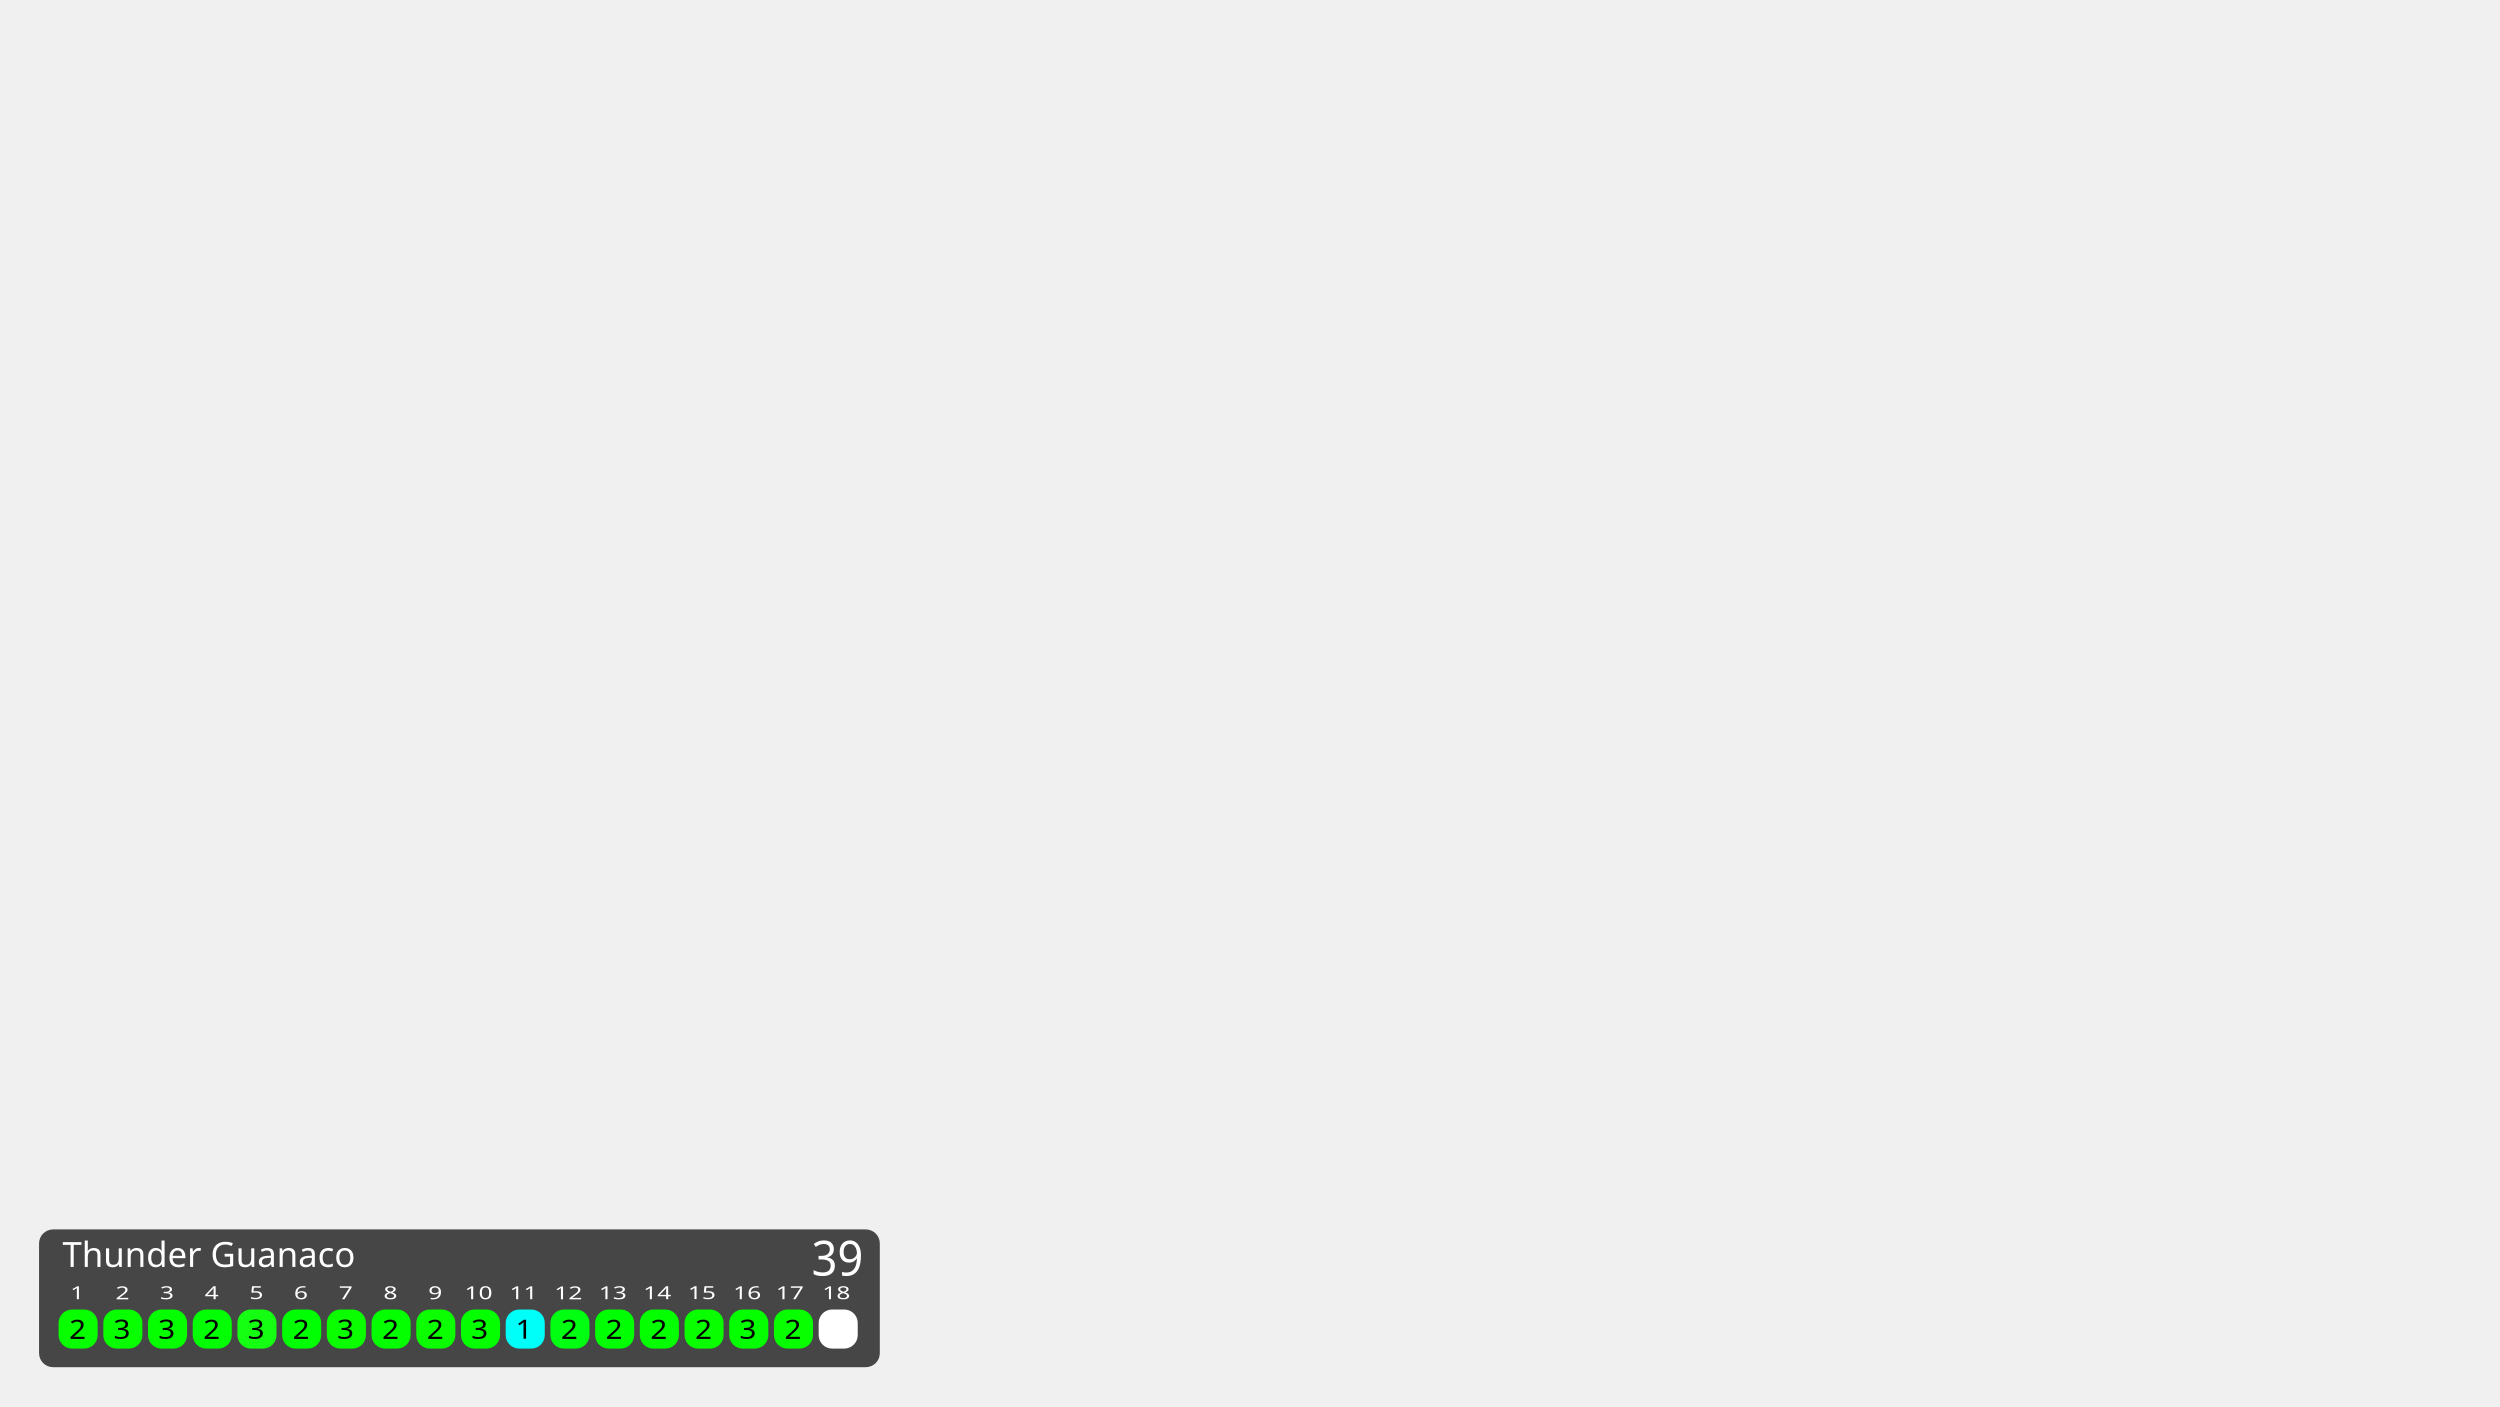
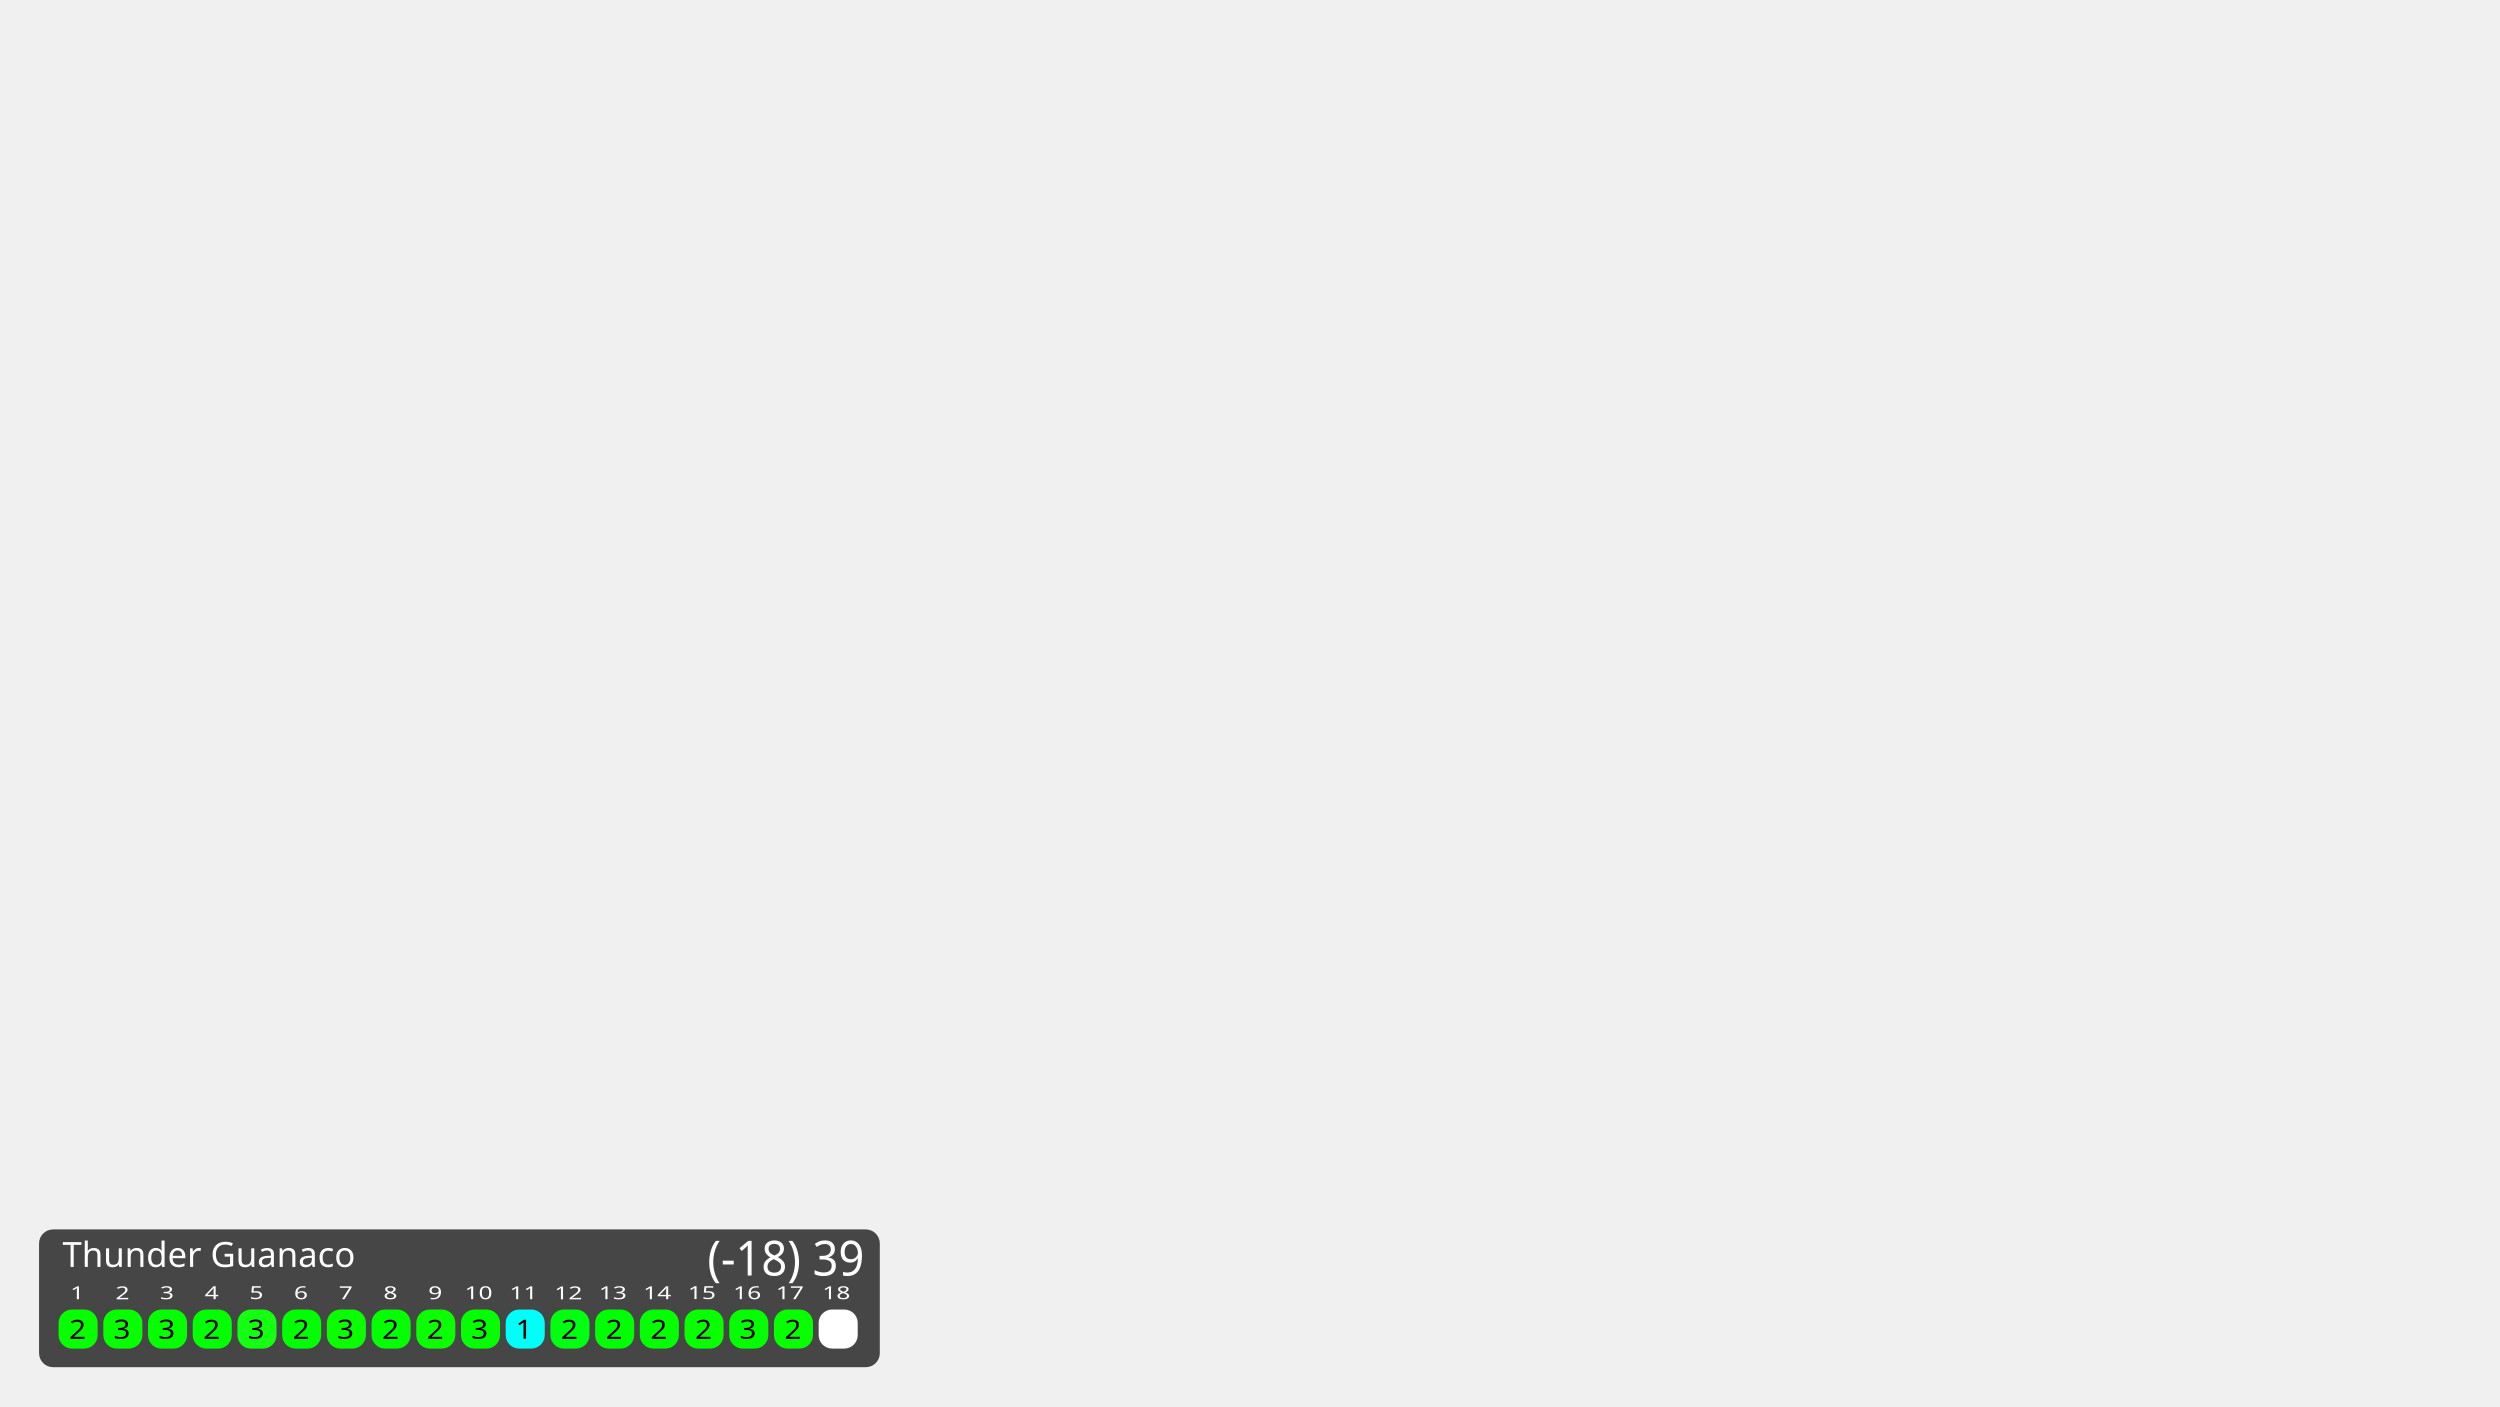
<svg xmlns="http://www.w3.org/2000/svg" width="1920px" height="1080px" viewBox="0 0 1920 1080" version="1.1" id="SVGRoot">
  <defs id="defs815" />
  <g id="layer1">
    <rect style="opacity:1;fill:#000000;fill-opacity:0.71;stroke:none;stroke-width:7.395;stroke-linejoin:bevel;stroke-miterlimit:4;stroke-dasharray:none;stroke-opacity:0.049" id="rect2470" width="645.696" height="105.8" x="30" y="944.2" ry="10.763" />
-     <text xml:space="preserve" style="font-style:normal;font-weight:normal;font-size:35.98px;line-height:1.25;font-family:sans-serif;letter-spacing:0px;word-spacing:0px;fill:#000000;fill-opacity:1;stroke:none;stroke-width:0.899" x="645.789" y="945.486" id="text2486" transform="scale(0.9651485,1.03611)">
-       <tspan id="tspan2484" x="645.789" y="945.486" style="font-style:normal;font-variant:normal;font-weight:normal;font-stretch:normal;font-family:'Noto Sans';-inkscape-font-specification:'Noto Sans';fill:#ffffff;fill-opacity:1;stroke-width:0.899">39</tspan>
+     <text xml:space="preserve" style="font-style:normal;font-weight:normal;font-size:35.98px;line-height:1.25;font-family:sans-serif;letter-spacing:0px;word-spacing:0px;fill:#000000;fill-opacity:1;stroke:none;stroke-width:0.899" x="562.901" y="945.486" id="text2486" transform="scale(0.9651485,1.03611)">
+       <tspan id="tspan2484" x="562.901" y="945.486" style="font-style:normal;font-variant:normal;font-weight:normal;font-stretch:normal;font-family:'Noto Sans';-inkscape-font-specification:'Noto Sans';fill:#ffffff;fill-opacity:1;stroke-width:0.899">(-18) 39</tspan>
    </text>
    <rect style="opacity:1;fill:#07ff00;fill-opacity:1;stroke:none;stroke-width:1.971;stroke-linejoin:bevel;stroke-miterlimit:4;stroke-dasharray:none;stroke-opacity:0.049" id="rect2492" width="30" height="30" x="45" y="1005.707" ry="10.357" />
    <rect style="opacity:1;fill:#07ff00;fill-opacity:1;stroke:none;stroke-width:1.971;stroke-linejoin:bevel;stroke-miterlimit:4;stroke-dasharray:none;stroke-opacity:0.049" id="rect2492-3" width="30" height="30" x="79.337" y="1005.707" ry="10.357" />
    <rect style="opacity:1;fill:#05ff00;fill-opacity:1;stroke:none;stroke-width:1.971;stroke-linejoin:bevel;stroke-miterlimit:4;stroke-dasharray:none;stroke-opacity:0.049" id="rect2492-5" width="30" height="30" x="113.675" y="1005.707" ry="10.357" />
    <rect style="opacity:1;fill:#02ff03;fill-opacity:1;stroke:none;stroke-width:1.971;stroke-linejoin:bevel;stroke-miterlimit:4;stroke-dasharray:none;stroke-opacity:0.049" id="rect2492-3-3" width="30" height="30" x="148.012" y="1005.707" ry="10.357" />
    <rect style="opacity:1;fill:#15ff13;fill-opacity:1;stroke:none;stroke-width:1.971;stroke-linejoin:bevel;stroke-miterlimit:4;stroke-dasharray:none;stroke-opacity:0.049" id="rect2492-56" width="30" height="30" x="182.349" y="1005.707" ry="10.357" />
    <rect style="opacity:1;fill:#00ff02;fill-opacity:1;stroke:none;stroke-width:1.971;stroke-linejoin:bevel;stroke-miterlimit:4;stroke-dasharray:none;stroke-opacity:0.049" id="rect2492-3-2" width="30" height="30" x="216.687" y="1005.707" ry="10.357" />
    <rect style="opacity:1;fill:#0afe00;fill-opacity:1;stroke:none;stroke-width:1.971;stroke-linejoin:bevel;stroke-miterlimit:4;stroke-dasharray:none;stroke-opacity:0.049" id="rect2492-5-9" width="30" height="30" x="251.024" y="1005.707" ry="10.357" />
    <rect style="opacity:1;fill:#03ff00;fill-opacity:1;stroke:none;stroke-width:1.971;stroke-linejoin:bevel;stroke-miterlimit:4;stroke-dasharray:none;stroke-opacity:0.049" id="rect2492-3-3-1" width="30" height="30" x="285.361" y="1005.707" ry="10.357" />
    <rect style="opacity:1;fill:#0cff00;fill-opacity:1;stroke:none;stroke-width:1.971;stroke-linejoin:bevel;stroke-miterlimit:4;stroke-dasharray:none;stroke-opacity:0.049" id="rect2492-2" width="30" height="30" x="319.699" y="1005.707" ry="10.357" />
    <rect style="opacity:1;fill:#03ff00;fill-opacity:1;stroke:none;stroke-width:1.971;stroke-linejoin:bevel;stroke-miterlimit:4;stroke-dasharray:none;stroke-opacity:0.049" id="rect2492-3-7" width="30" height="30" x="354.036" y="1005.707" ry="10.357" />
    <rect style="opacity:1;fill:#00fff9;fill-opacity:1;stroke:none;stroke-width:1.971;stroke-linejoin:bevel;stroke-miterlimit:4;stroke-dasharray:none;stroke-opacity:0.049" id="rect2492-5-0" width="30" height="30" x="388.373" y="1005.707" ry="10.357" />
    <rect style="opacity:1;fill:#00ff11;fill-opacity:1;stroke:none;stroke-width:1.971;stroke-linejoin:bevel;stroke-miterlimit:4;stroke-dasharray:none;stroke-opacity:0.049" id="rect2492-3-3-9" width="30" height="30" x="422.711" y="1005.707" ry="10.357" />
    <rect style="opacity:1;fill:#00ff03;fill-opacity:1;stroke:none;stroke-width:1.971;stroke-linejoin:bevel;stroke-miterlimit:4;stroke-dasharray:none;stroke-opacity:0.049" id="rect2492-0" width="30" height="30" x="457.048" y="1005.707" ry="10.357" />
    <rect style="opacity:1;fill:#03ff00;fill-opacity:1;stroke:none;stroke-width:1.971;stroke-linejoin:bevel;stroke-miterlimit:4;stroke-dasharray:none;stroke-opacity:0.049" id="rect2492-3-6" width="30" height="30" x="491.385" y="1005.707" ry="10.357" />
    <rect style="opacity:1;fill:#09ff00;fill-opacity:1;stroke:none;stroke-width:1.971;stroke-linejoin:bevel;stroke-miterlimit:4;stroke-dasharray:none;stroke-opacity:0.049" id="rect2492-5-1" width="30" height="30" x="525.723" y="1005.707" ry="10.357" />
    <rect style="opacity:1;fill:#03ff00;fill-opacity:1;stroke:none;stroke-width:1.971;stroke-linejoin:bevel;stroke-miterlimit:4;stroke-dasharray:none;stroke-opacity:0.049" id="rect2492-3-3-5" width="30" height="30" x="560.06" y="1005.707" ry="10.357" />
    <rect style="opacity:1;fill:#07ff00;fill-opacity:1;stroke:none;stroke-width:1.971;stroke-linejoin:bevel;stroke-miterlimit:4;stroke-dasharray:none;stroke-opacity:0.049" id="rect2492-56-5" width="30" height="30" x="594.397" y="1005.707" ry="10.357" />
    <rect style="opacity:1;fill:#ffffff;fill-opacity:1;stroke:none;stroke-width:1.971;stroke-linejoin:bevel;stroke-miterlimit:4;stroke-dasharray:none;stroke-opacity:0.049" id="rect2492-3-2-4" width="30" height="30" x="628.735" y="1005.707" ry="10.357" />
    <text xml:space="preserve" style="font-style:normal;font-weight:normal;font-size:16.124px;line-height:1.25;font-family:sans-serif;letter-spacing:0px;word-spacing:0px;fill:#ffffff;fill-opacity:1;stroke:none;stroke-width:0.403" x="46.208" y="1164.85" id="text848" transform="scale(1.167445,0.8565716)">
      <tspan id="tspan846" x="46.208" y="1164.85" style="fill:#ffffff;fill-opacity:1;stroke-width:0.403">1</tspan>
    </text>
    <text xml:space="preserve" style="font-style:normal;font-weight:normal;font-size:16.124px;line-height:1.25;font-family:sans-serif;letter-spacing:0px;word-spacing:0px;fill:#ffffff;fill-opacity:1;stroke:none;stroke-width:0.403" x="75.978" y="1164.956" id="text848-7" transform="scale(1.167445,0.8565716)">
      <tspan id="tspan846-5" x="75.978" y="1164.956" style="fill:#ffffff;fill-opacity:1;stroke-width:0.403">2</tspan>
    </text>
    <text xml:space="preserve" style="font-style:normal;font-weight:normal;font-size:16.124px;line-height:1.25;font-family:sans-serif;letter-spacing:0px;word-spacing:0px;fill:#ffffff;fill-opacity:1;stroke:none;stroke-width:0.403" x="105.205" y="1164.842" id="text848-7-3" transform="scale(1.167445,0.8565716)">
      <tspan id="tspan846-5-5" x="105.205" y="1164.842" style="fill:#ffffff;fill-opacity:1;stroke-width:0.403">3</tspan>
    </text>
    <text xml:space="preserve" style="font-style:normal;font-weight:normal;font-size:16.124px;line-height:1.25;font-family:sans-serif;letter-spacing:0px;word-spacing:0px;fill:#ffffff;fill-opacity:1;stroke:none;stroke-width:0.403" x="134.644" y="1164.85" id="text848-7-3-6" transform="scale(1.167445,0.8565716)">
      <tspan id="tspan846-5-5-2" x="134.644" y="1164.85" style="fill:#ffffff;fill-opacity:1;stroke-width:0.403">4</tspan>
    </text>
    <text xml:space="preserve" style="font-style:normal;font-weight:normal;font-size:16.124px;line-height:1.25;font-family:sans-serif;letter-spacing:0px;word-spacing:0px;fill:#ffffff;fill-opacity:1;stroke:none;stroke-width:0.403" x="164.08" y="1164.736" id="text848-7-3-6-9" transform="scale(1.167445,0.8565716)">
      <tspan id="tspan846-5-5-2-1" x="164.08" y="1164.736" style="fill:#ffffff;fill-opacity:1;stroke-width:0.403">5</tspan>
    </text>
    <text xml:space="preserve" style="font-style:normal;font-weight:normal;font-size:16.124px;line-height:1.25;font-family:sans-serif;letter-spacing:0px;word-spacing:0px;fill:#ffffff;fill-opacity:1;stroke:none;stroke-width:0.403" x="193.354" y="1164.842" id="text848-7-3-6-9-2" transform="scale(1.167445,0.8565716)">
      <tspan id="tspan846-5-5-2-1-7" x="193.354" y="1164.842" style="fill:#ffffff;fill-opacity:1;stroke-width:0.403">6</tspan>
    </text>
    <text xml:space="preserve" style="font-style:normal;font-weight:normal;font-size:16.124px;line-height:1.25;font-family:sans-serif;letter-spacing:0px;word-spacing:0px;fill:#ffffff;fill-opacity:1;stroke:none;stroke-width:0.403" x="222.848" y="1164.85" id="text848-7-3-6-9-2-0" transform="scale(1.167445,0.8565716)">
      <tspan id="tspan846-5-5-2-1-7-9" x="222.848" y="1164.85" style="fill:#ffffff;fill-opacity:1;stroke-width:0.403">7</tspan>
    </text>
    <text xml:space="preserve" style="font-style:normal;font-weight:normal;font-size:16.124px;line-height:1.25;font-family:sans-serif;letter-spacing:0px;word-spacing:0px;fill:#ffffff;fill-opacity:1;stroke:none;stroke-width:0.403" x="252.236" y="1164.842" id="text848-7-3-6-9-2-0-3" transform="scale(1.167445,0.8565716)">
      <tspan id="tspan846-5-5-2-1-7-9-6" x="252.236" y="1164.842" style="fill:#ffffff;fill-opacity:1;stroke-width:0.403">8</tspan>
    </text>
    <text xml:space="preserve" style="font-style:normal;font-weight:normal;font-size:16.124px;line-height:1.25;font-family:sans-serif;letter-spacing:0px;word-spacing:0px;fill:#ffffff;fill-opacity:1;stroke:none;stroke-width:0.403" x="281.703" y="1164.842" id="text848-7-3-6-9-2-0-3-0" transform="scale(1.167445,0.8565716)">
      <tspan id="tspan846-5-5-2-1-7-9-6-6" x="281.703" y="1164.842" style="fill:#ffffff;fill-opacity:1;stroke-width:0.403">9</tspan>
    </text>
    <text xml:space="preserve" style="font-style:normal;font-weight:normal;font-size:16.124px;line-height:1.25;font-family:sans-serif;letter-spacing:0px;word-spacing:0px;fill:#ffffff;fill-opacity:1;stroke:none;stroke-width:0.403" x="305.573" y="1164.842" id="text848-7-3-6-9-2-0-3-2" transform="scale(1.167445,0.8565716)">
      <tspan id="tspan846-5-5-2-1-7-9-6-61" x="305.573" y="1164.842" style="fill:#ffffff;fill-opacity:1;stroke-width:0.403">10</tspan>
    </text>
    <text xml:space="preserve" style="font-style:normal;font-weight:normal;font-size:16.124px;line-height:1.25;font-family:sans-serif;letter-spacing:0px;word-spacing:0px;fill:#ffffff;fill-opacity:1;stroke:none;stroke-width:0.403" x="335.193" y="1164.85" id="text848-7-3-6-9-2-0-3-2-8" transform="scale(1.167445,0.8565716)">
      <tspan id="tspan846-5-5-2-1-7-9-6-61-7" x="335.193" y="1164.85" style="fill:#ffffff;fill-opacity:1;stroke-width:0.403">11</tspan>
    </text>
    <text xml:space="preserve" style="font-style:normal;font-weight:normal;font-size:16.124px;line-height:1.25;font-family:sans-serif;letter-spacing:0px;word-spacing:0px;fill:#ffffff;fill-opacity:1;stroke:none;stroke-width:0.403" x="364.668" y="1164.956" id="text848-7-3-6-9-2-0-3-2-8-9" transform="scale(1.167445,0.8565716)">
      <tspan id="tspan846-5-5-2-1-7-9-6-61-7-2" x="364.668" y="1164.956" style="fill:#ffffff;fill-opacity:1;stroke-width:0.403">12</tspan>
    </text>
    <text xml:space="preserve" style="font-style:normal;font-weight:normal;font-size:16.124px;line-height:1.25;font-family:sans-serif;letter-spacing:0px;word-spacing:0px;fill:#ffffff;fill-opacity:1;stroke:none;stroke-width:0.403" x="393.918" y="1164.842" id="text848-7-3-6-9-2-0-3-2-8-9-0" transform="scale(1.167445,0.8565716)">
      <tspan id="tspan846-5-5-2-1-7-9-6-61-7-2-2" x="393.918" y="1164.842" style="fill:#ffffff;fill-opacity:1;stroke-width:0.403">13</tspan>
    </text>
    <text xml:space="preserve" style="font-style:normal;font-weight:normal;font-size:16.124px;line-height:1.25;font-family:sans-serif;letter-spacing:0px;word-spacing:0px;fill:#ffffff;fill-opacity:1;stroke:none;stroke-width:0.403" x="423.137" y="1164.85" id="text848-7-3-6-9-2-0-3-2-8-9-0-3" transform="scale(1.167445,0.8565716)">
      <tspan id="tspan846-5-5-2-1-7-9-6-61-7-2-2-7" x="423.137" y="1164.85" style="fill:#ffffff;fill-opacity:1;stroke-width:0.403">14</tspan>
    </text>
    <text xml:space="preserve" style="font-style:normal;font-weight:normal;font-size:16.124px;line-height:1.25;font-family:sans-serif;letter-spacing:0px;word-spacing:0px;fill:#ffffff;fill-opacity:1;stroke:none;stroke-width:0.403" x="452.496" y="1164.736" id="text848-7-3-6-9-2-0-3-2-8-9-0-3-5" transform="scale(1.167445,0.8565716)">
      <tspan id="tspan846-5-5-2-1-7-9-6-61-7-2-2-7-9" x="452.496" y="1164.736" style="fill:#ffffff;fill-opacity:1;stroke-width:0.403">15</tspan>
    </text>
    <text xml:space="preserve" style="font-style:normal;font-weight:normal;font-size:16.124px;line-height:1.25;font-family:sans-serif;letter-spacing:0px;word-spacing:0px;fill:#ffffff;fill-opacity:1;stroke:none;stroke-width:0.403" x="482.3" y="1164.842" id="text848-7-3-6-9-2-0-3-2-8-9-0-3-5-2" transform="scale(1.167445,0.8565716)">
      <tspan id="tspan846-5-5-2-1-7-9-6-61-7-2-2-7-9-2" x="482.3" y="1164.842" style="fill:#ffffff;fill-opacity:1;stroke-width:0.403">16</tspan>
    </text>
    <text xml:space="preserve" style="font-style:normal;font-weight:normal;font-size:16.124px;line-height:1.25;font-family:sans-serif;letter-spacing:0px;word-spacing:0px;fill:#ffffff;fill-opacity:1;stroke:none;stroke-width:0.403" x="510.37" y="1164.85" id="text848-7-3-6-9-2-0-3-2-8-9-0-3-5-2-8" transform="scale(1.167445,0.8565716)">
      <tspan id="tspan846-5-5-2-1-7-9-6-61-7-2-2-7-9-2-9" x="510.37" y="1164.85" style="fill:#ffffff;fill-opacity:1;stroke-width:0.403">17</tspan>
    </text>
    <text xml:space="preserve" style="font-style:normal;font-weight:normal;font-size:16.124px;line-height:1.25;font-family:sans-serif;letter-spacing:0px;word-spacing:0px;fill:#ffffff;fill-opacity:1;stroke:none;stroke-width:0.403" x="540.959" y="1164.842" id="text848-7-3-6-9-2-0-3-2-8-9-0-3-5-2-8-7" transform="scale(1.167445,0.8565716)">
      <tspan id="tspan846-5-5-2-1-7-9-6-61-7-2-2-7-9-2-9-3" x="540.959" y="1164.842" style="fill:#ffffff;fill-opacity:1;stroke-width:0.403">18</tspan>
    </text>
    <text xml:space="preserve" style="font-style:normal;font-weight:normal;font-size:40px;line-height:1.25;font-family:sans-serif;letter-spacing:0px;word-spacing:0px;fill:#000000;fill-opacity:1;stroke:none" x="48" y="973" id="text871">
      <tspan id="tspan869" x="48" y="973" style="font-size:26.667px;line-height:1.25;fill:#ffffff">Thunder Guanaco</tspan>
    </text>
    <text xml:space="preserve" style="font-style:normal;font-weight:normal;font-size:21.561px;line-height:1.25;font-family:sans-serif;letter-spacing:0px;word-spacing:0px;fill:#000000;fill-opacity:1;stroke:none;stroke-width:0.539" x="50.376" y="1083.458" id="text1166" transform="scale(1.05364,0.9490912)">
      <tspan id="tspan1164" x="50.376" y="1083.458" style="stroke-width:0.539">2</tspan>
    </text>
    <text xml:space="preserve" style="font-style:normal;font-weight:normal;font-size:21.561px;line-height:1.25;font-family:sans-serif;letter-spacing:0px;word-spacing:0px;fill:#000000;fill-opacity:1;stroke:none;stroke-width:0.539" x="82.718" y="1083.306" id="text1166-3" transform="scale(1.05364,0.9490912)">
      <tspan id="tspan1164-6" x="82.718" y="1083.306" style="stroke-width:0.539">3</tspan>
    </text>
    <text xml:space="preserve" style="font-style:normal;font-weight:normal;font-size:21.561px;line-height:1.25;font-family:sans-serif;letter-spacing:0px;word-spacing:0px;fill:#000000;fill-opacity:1;stroke:none;stroke-width:0.539" x="115.307" y="1083.306" id="text1166-3-7" transform="scale(1.05364,0.9490912)">
      <tspan id="tspan1164-6-5" x="115.307" y="1083.306" style="stroke-width:0.539">3</tspan>
    </text>
    <text xml:space="preserve" style="font-style:normal;font-weight:normal;font-size:21.561px;line-height:1.25;font-family:sans-serif;letter-spacing:0px;word-spacing:0px;fill:#000000;fill-opacity:1;stroke:none;stroke-width:0.539" x="148.144" y="1083.458" id="text1166-9" transform="scale(1.05364,0.9490912)">
      <tspan id="tspan1164-1" x="148.144" y="1083.458" style="stroke-width:0.539">2</tspan>
    </text>
    <text xml:space="preserve" style="font-style:normal;font-weight:normal;font-size:21.561px;line-height:1.25;font-family:sans-serif;letter-spacing:0px;word-spacing:0px;fill:#000000;fill-opacity:1;stroke:none;stroke-width:0.539" x="180.486" y="1083.306" id="text1166-3-7-2" transform="scale(1.05364,0.9490912)">
      <tspan id="tspan1164-6-5-7" x="180.486" y="1083.306" style="stroke-width:0.539">3</tspan>
    </text>
    <text xml:space="preserve" style="font-style:normal;font-weight:normal;font-size:21.561px;line-height:1.25;font-family:sans-serif;letter-spacing:0px;word-spacing:0px;fill:#000000;fill-opacity:1;stroke:none;stroke-width:0.539" x="213.323" y="1083.458" id="text1166-9-0" transform="scale(1.05364,0.9490912)">
      <tspan id="tspan1164-1-9" x="213.323" y="1083.458" style="stroke-width:0.539">2</tspan>
    </text>
    <text xml:space="preserve" style="font-style:normal;font-weight:normal;font-size:21.561px;line-height:1.25;font-family:sans-serif;letter-spacing:0px;word-spacing:0px;fill:#000000;fill-opacity:1;stroke:none;stroke-width:0.539" x="245.664" y="1083.306" id="text1166-3-7-2-3" transform="scale(1.05364,0.9490912)">
      <tspan id="tspan1164-6-5-7-6" x="245.664" y="1083.306" style="stroke-width:0.539">3</tspan>
    </text>
    <text xml:space="preserve" style="font-style:normal;font-weight:normal;font-size:21.561px;line-height:1.25;font-family:sans-serif;letter-spacing:0px;word-spacing:0px;fill:#000000;fill-opacity:1;stroke:none;stroke-width:0.539" x="278.501" y="1083.458" id="text1166-9-0-0" transform="scale(1.05364,0.9490912)">
      <tspan id="tspan1164-1-9-6" x="278.501" y="1083.458" style="stroke-width:0.539">2</tspan>
    </text>
    <text xml:space="preserve" style="font-style:normal;font-weight:normal;font-size:21.561px;line-height:1.25;font-family:sans-serif;letter-spacing:0px;word-spacing:0px;fill:#000000;fill-opacity:1;stroke:none;stroke-width:0.539" x="311.09" y="1083.458" id="text1166-9-0-0-2" transform="scale(1.05364,0.9490912)">
      <tspan id="tspan1164-1-9-6-6" x="311.09" y="1083.458" style="stroke-width:0.539">2</tspan>
    </text>
    <text xml:space="preserve" style="font-style:normal;font-weight:normal;font-size:21.561px;line-height:1.25;font-family:sans-serif;letter-spacing:0px;word-spacing:0px;fill:#000000;fill-opacity:1;stroke:none;stroke-width:0.539" x="343.432" y="1083.306" id="text1166-3-7-2-3-7" transform="scale(1.05364,0.9490912)">
      <tspan id="tspan1164-6-5-7-6-9" x="343.432" y="1083.306" style="stroke-width:0.539">3</tspan>
    </text>
    <text xml:space="preserve" style="font-style:normal;font-weight:normal;font-size:21.561px;line-height:1.25;font-family:sans-serif;letter-spacing:0px;word-spacing:0px;fill:#000000;fill-opacity:1;stroke:none;stroke-width:0.539" x="375.79" y="1083.316" id="text1166-3-7-2-3-7-2" transform="scale(1.05364,0.9490912)">
      <tspan id="tspan1164-6-5-7-6-9-0" x="375.79" y="1083.316" style="stroke-width:0.539">1</tspan>
    </text>
    <text xml:space="preserve" style="font-style:normal;font-weight:normal;font-size:21.561px;line-height:1.25;font-family:sans-serif;letter-spacing:0px;word-spacing:0px;fill:#000000;fill-opacity:1;stroke:none;stroke-width:0.539" x="408.858" y="1083.458" id="text1166-9-0-0-2-2" transform="scale(1.05364,0.9490912)">
      <tspan id="tspan1164-1-9-6-6-3" x="408.858" y="1083.458" style="stroke-width:0.539">2</tspan>
    </text>
    <text xml:space="preserve" style="font-style:normal;font-weight:normal;font-size:21.561px;line-height:1.25;font-family:sans-serif;letter-spacing:0px;word-spacing:0px;fill:#000000;fill-opacity:1;stroke:none;stroke-width:0.539" x="441.447" y="1083.458" id="text1166-9-0-0-2-2-7" transform="scale(1.05364,0.9490912)">
      <tspan id="tspan1164-1-9-6-6-3-5" x="441.447" y="1083.458" style="stroke-width:0.539">2</tspan>
    </text>
    <text xml:space="preserve" style="font-style:normal;font-weight:normal;font-size:21.561px;line-height:1.25;font-family:sans-serif;letter-spacing:0px;word-spacing:0px;fill:#000000;fill-opacity:1;stroke:none;stroke-width:0.539;" x="474.037" y="1083.458" id="text1166-9-0-0-2-2-7-9" transform="scale(1.05364,0.9490912)">
      <tspan id="tspan1164-1-9-6-6-3-5-2" x="474.037" y="1083.458" style="stroke-width:0.539;fill:#000000;fill-opacity:1;">2</tspan>
    </text>
    <text xml:space="preserve" style="font-style:normal;font-weight:normal;font-size:21.561px;line-height:1.25;font-family:sans-serif;letter-spacing:0px;word-spacing:0px;fill:#000000;fill-opacity:1;stroke:none;stroke-width:0.539" x="506.626" y="1083.458" id="text1166-9-0-0-2-2-7-9-2" transform="scale(1.05364,0.9490912)">
      <tspan id="tspan1164-1-9-6-6-3-5-2-8" x="506.626" y="1083.458" style="fill:#000000;fill-opacity:1;stroke-width:0.539">2</tspan>
    </text>
    <text xml:space="preserve" style="font-style:normal;font-weight:normal;font-size:21.561px;line-height:1.25;font-family:sans-serif;letter-spacing:0px;word-spacing:0px;fill:#000000;fill-opacity:1;stroke:none;stroke-width:0.539" x="538.968" y="1083.306" id="text1166-3-7-2-3-7-9" transform="scale(1.05364,0.9490912)">
      <tspan id="tspan1164-6-5-7-6-9-7" x="538.968" y="1083.306" style="stroke-width:0.539">3</tspan>
    </text>
    <text xml:space="preserve" style="font-style:normal;font-weight:normal;font-size:21.561px;line-height:1.25;font-family:sans-serif;letter-spacing:0px;word-spacing:0px;fill:#000000;fill-opacity:1;stroke:none;stroke-width:0.539" x="571.804" y="1083.458" id="text1166-9-0-0-2-2-7-9-2-3" transform="scale(1.05364,0.9490912)">
      <tspan id="tspan1164-1-9-6-6-3-5-2-8-6" x="571.804" y="1083.458" style="fill:#000000;fill-opacity:1;stroke-width:0.539">2</tspan>
    </text>
  </g>
</svg>
